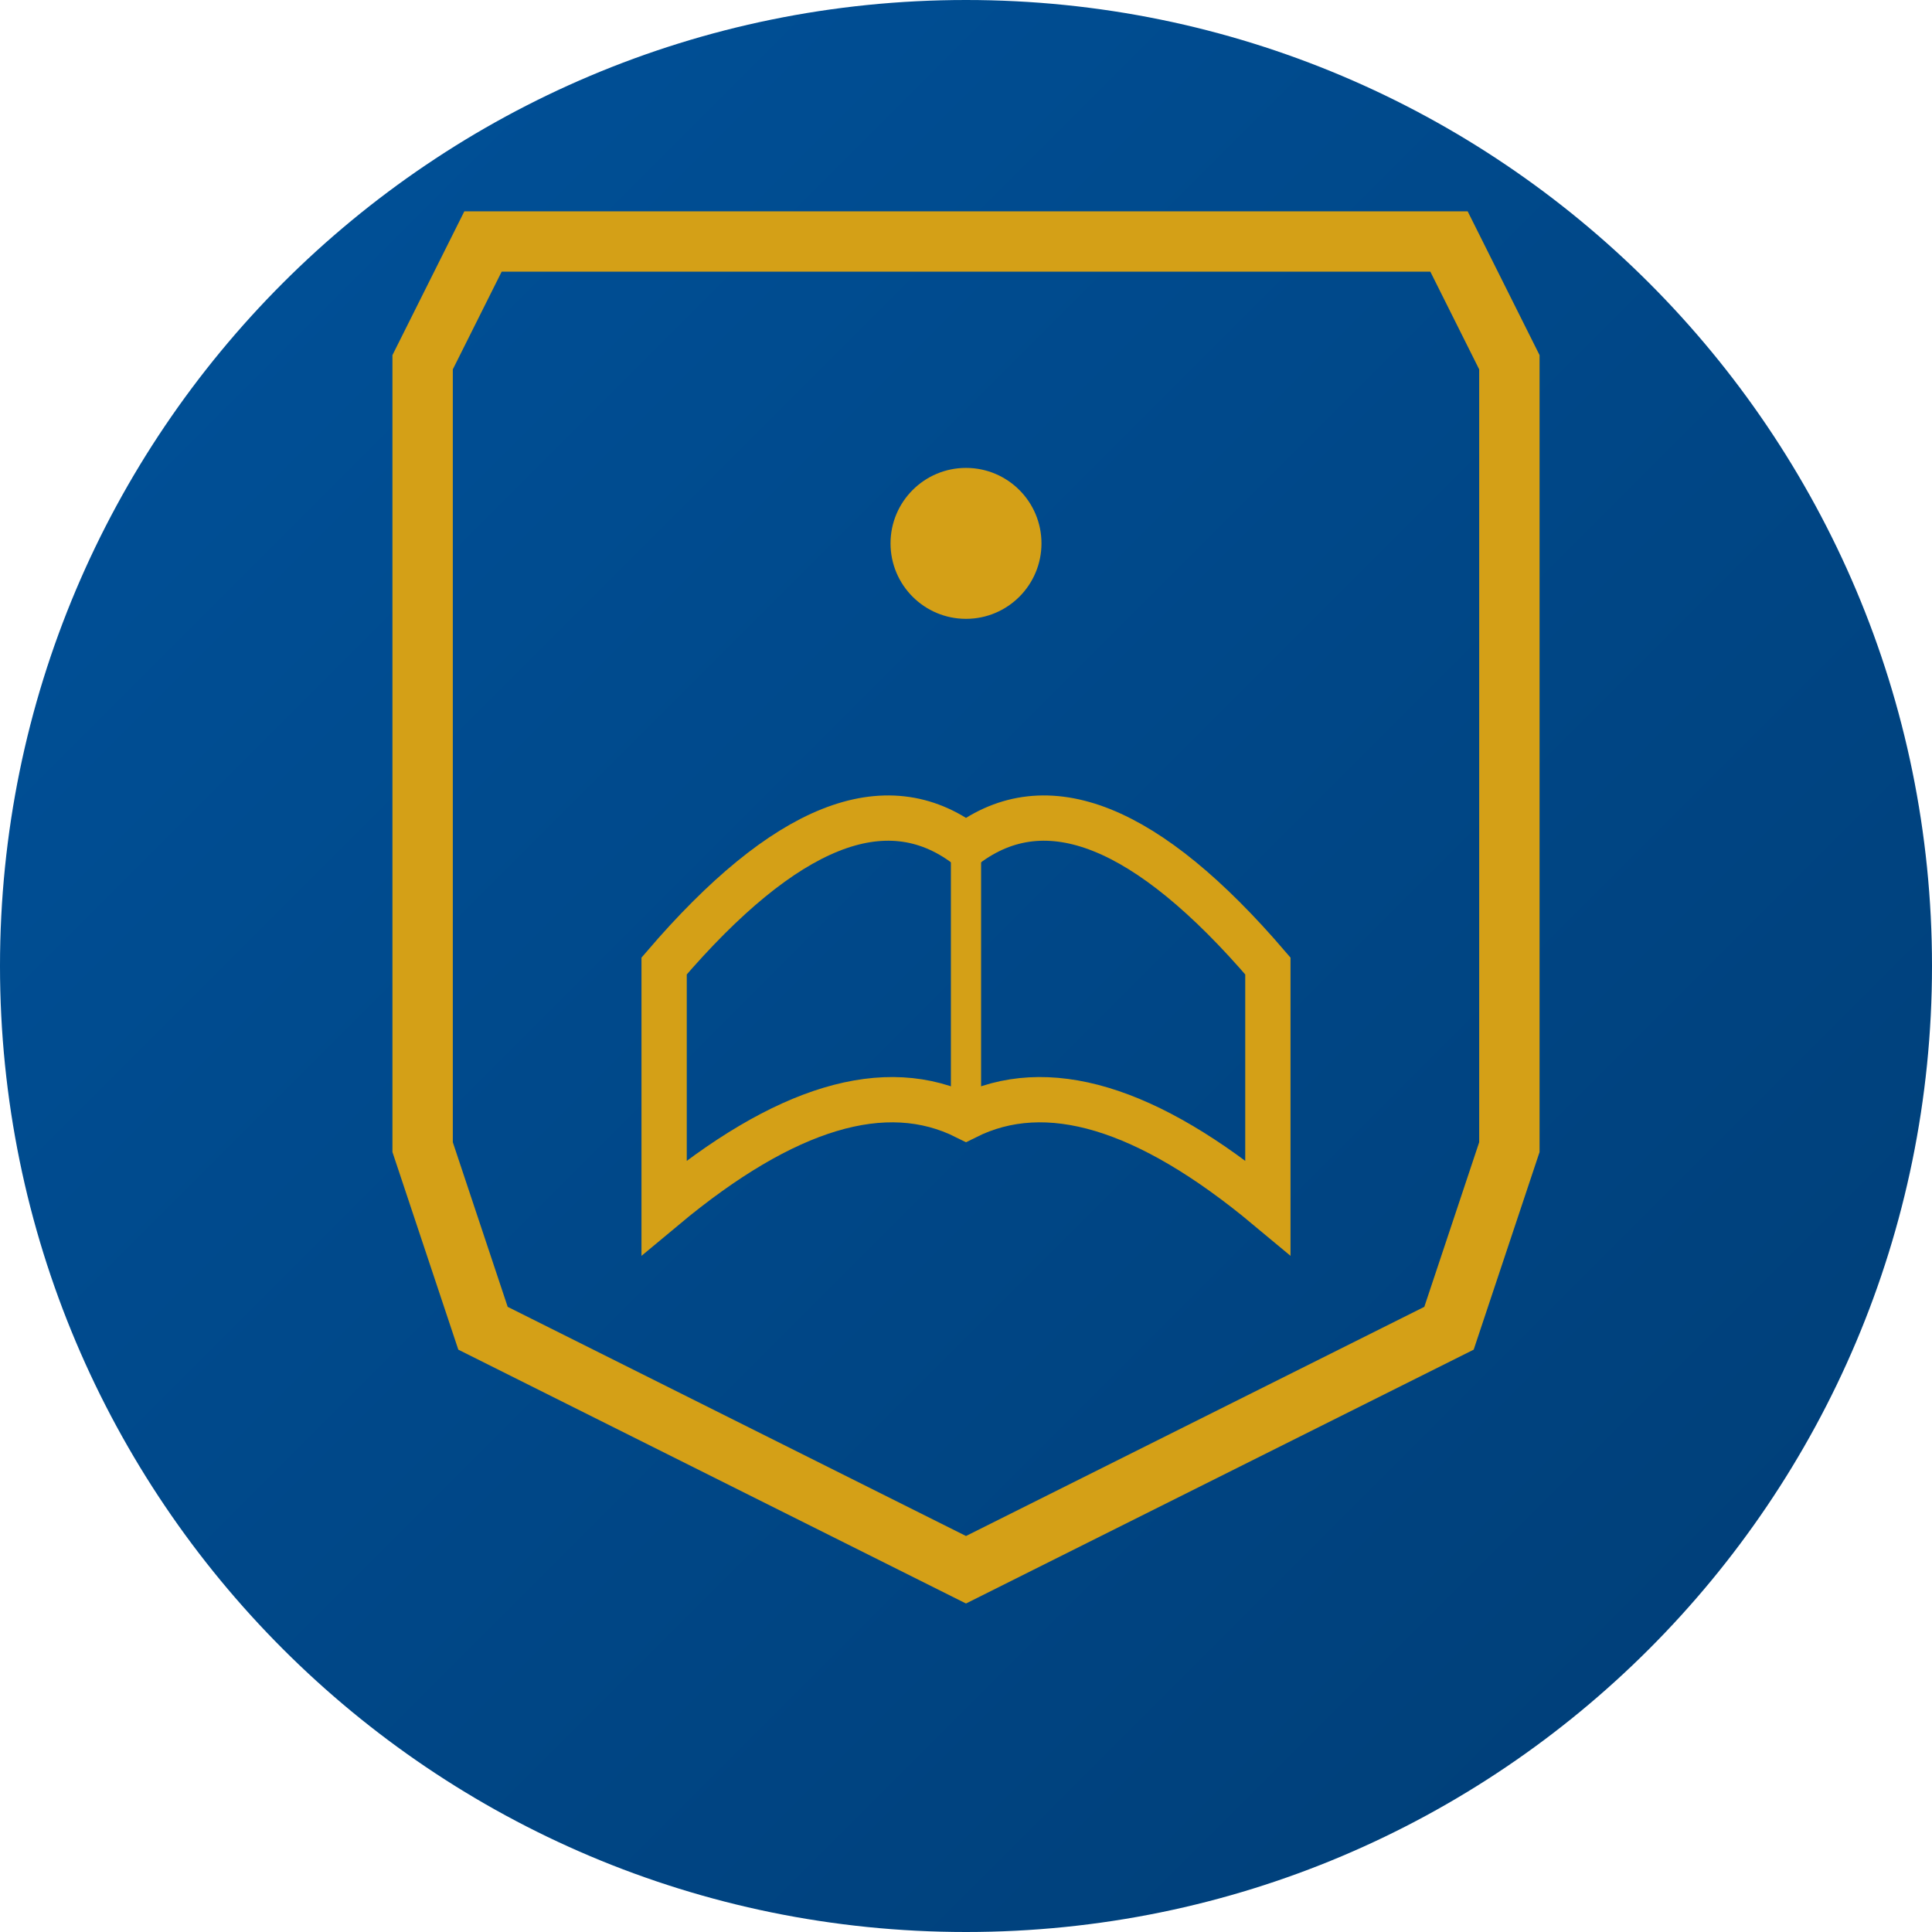
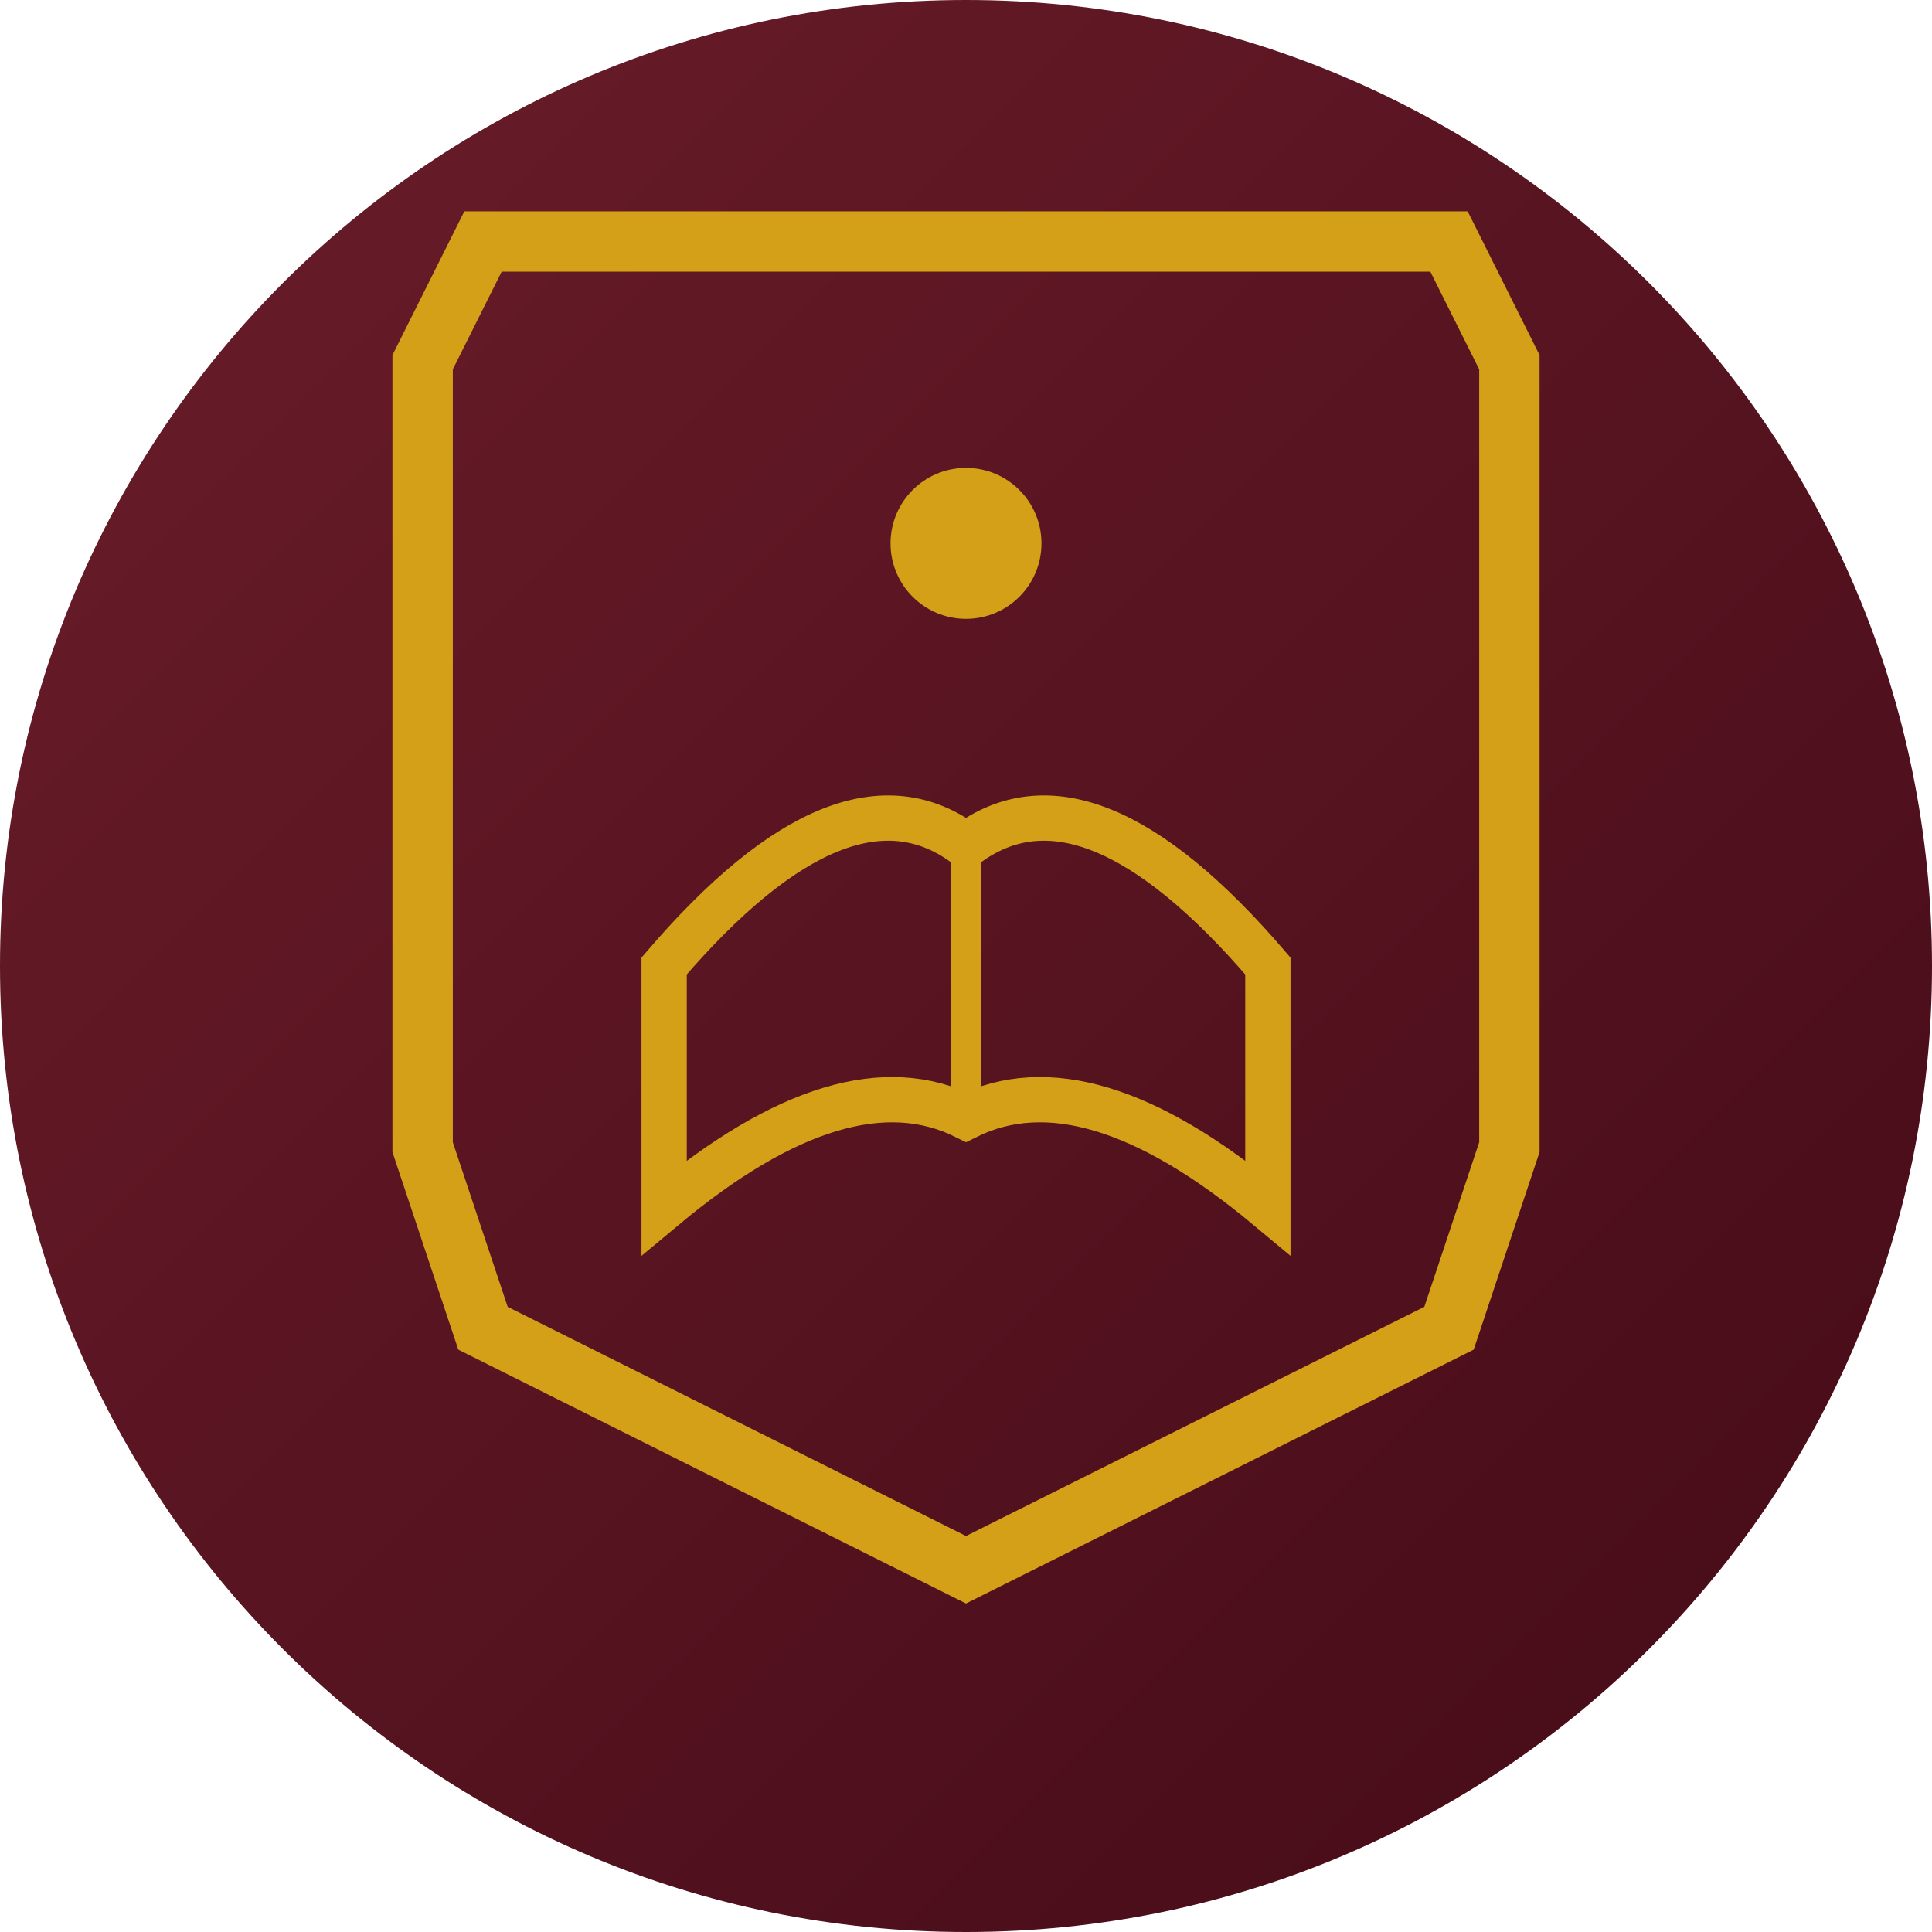
<svg xmlns="http://www.w3.org/2000/svg" viewBox="0 0 64 64" width="64" height="64">
  <defs>
    <linearGradient id="bg" x1="0%" y1="0%" x2="100%" y2="100%">
-       <stop offset="0%" style="stop-color:#00529B;stop-opacity:1" />
-       <stop offset="100%" style="stop-color:#003d75;stop-opacity:1" />
+       <stop offset="0%" style="stop-color:#6B1D2A;stop-opacity:1" />
+       <stop offset="100%" style="stop-color:#440a17;stop-opacity:1" />
    </linearGradient>
  </defs>
  <circle cx="32" cy="32" r="32" fill="url(#bg)" />
  <path d="M32 8 L48 8 L50 12 L50 38 L48 44 L32 52 L16 44 L14 38 L14 12 L16 8 Z" fill="none" stroke="#D4A017" stroke-width="2" />
  <path d="M22 32 Q28 25 32 28 Q36 25 42 32 L42 40 Q36 35 32 37 Q28 35 22 40 Z" fill="none" stroke="#D4A017" stroke-width="1.5" />
  <line x1="32" y1="28" x2="32" y2="37" stroke="#D4A017" stroke-width="1" />
  <circle cx="32" cy="18" r="2.5" fill="#D4A017" />
</svg>
